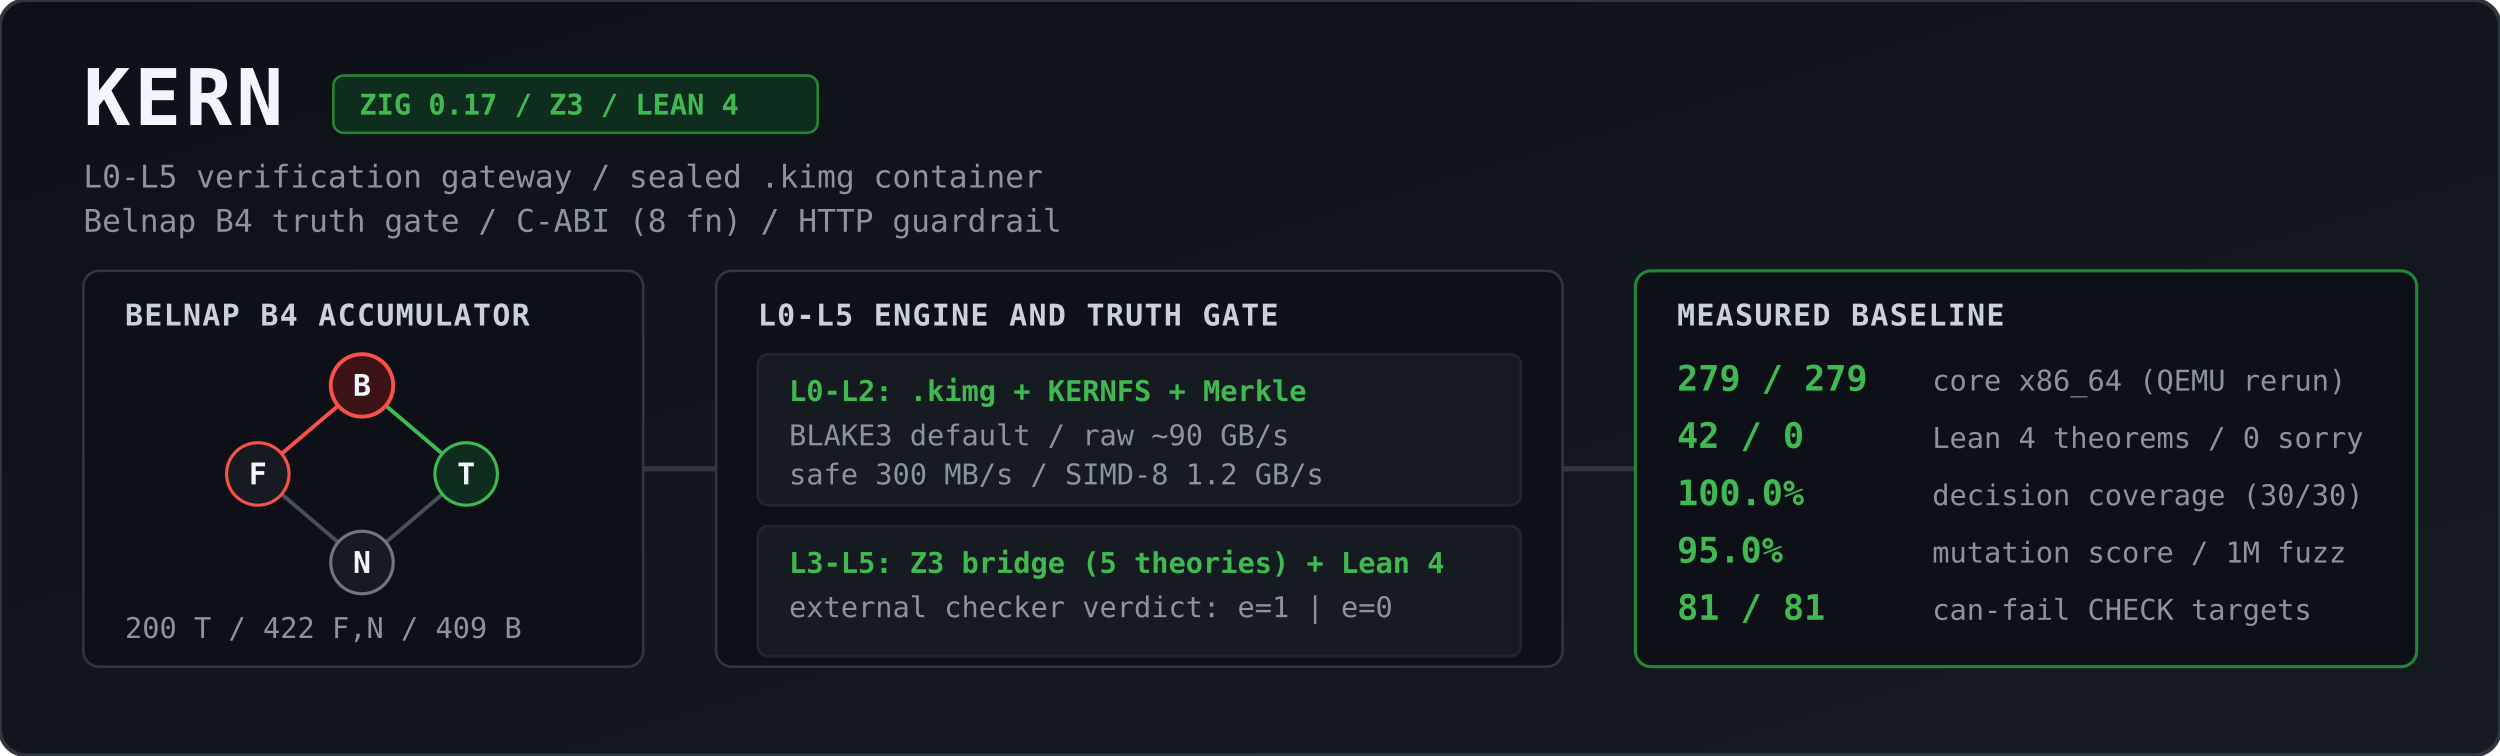
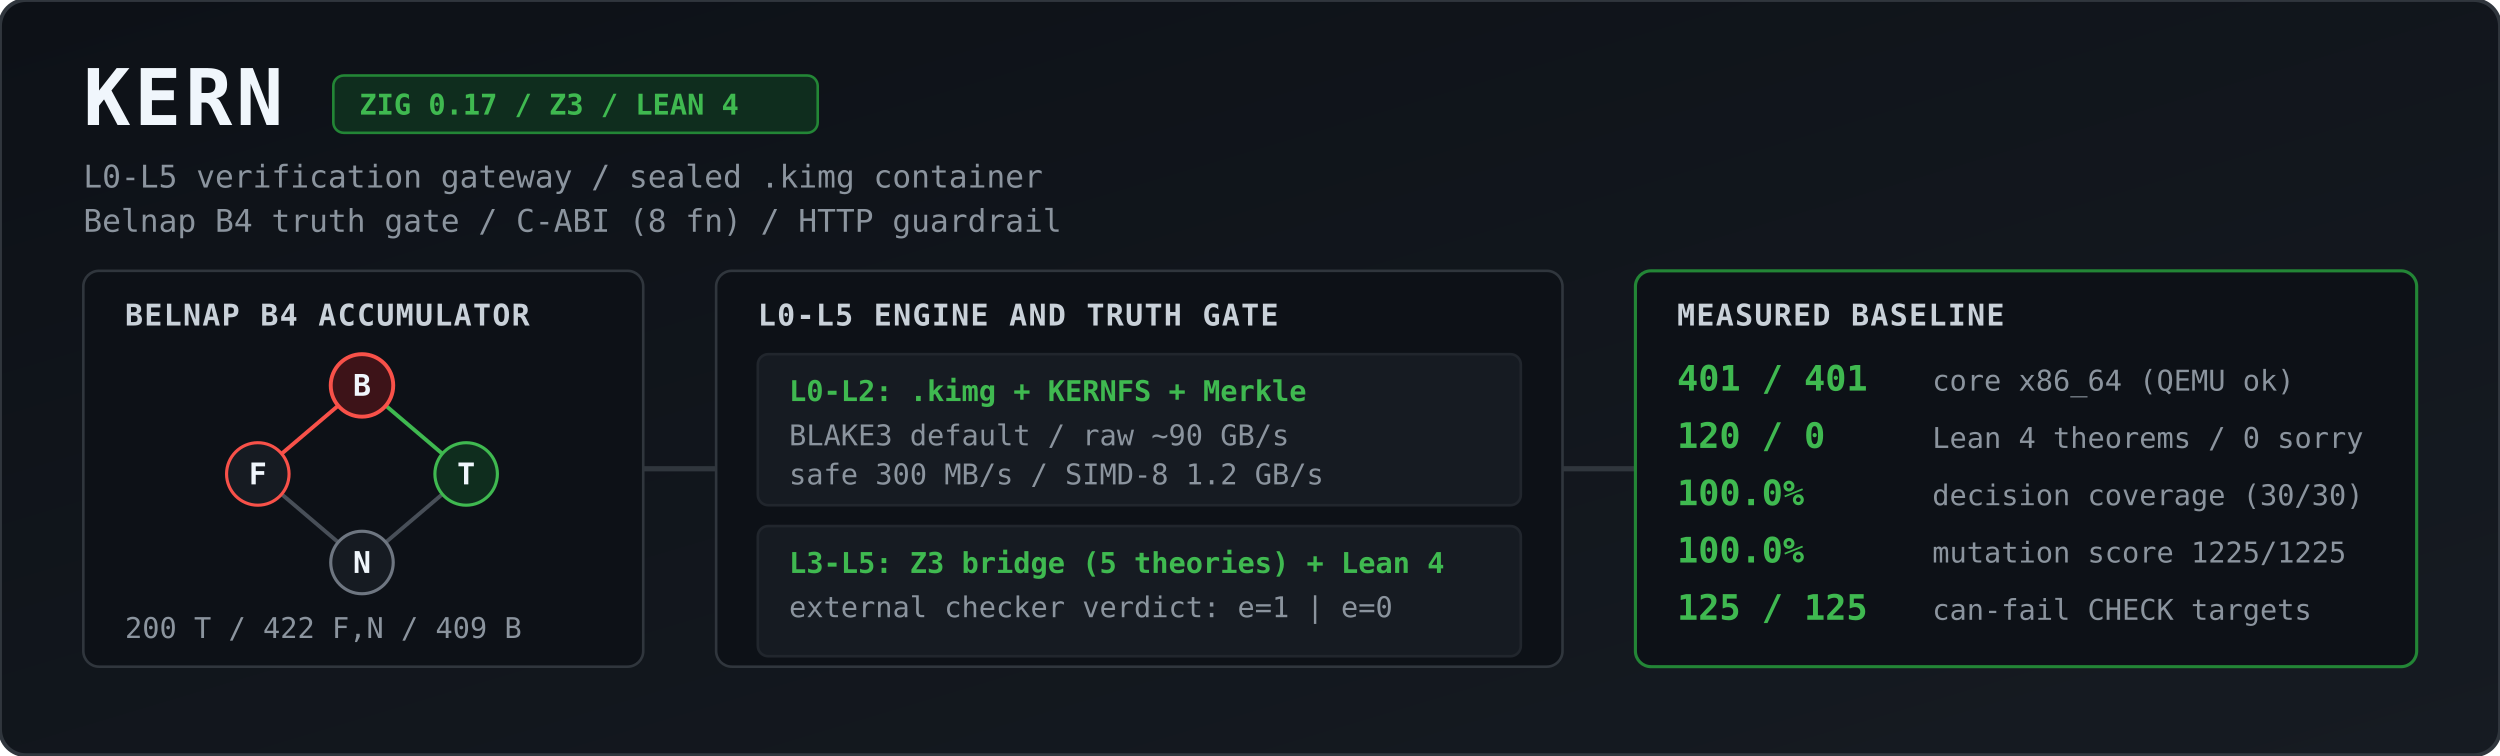
<svg xmlns="http://www.w3.org/2000/svg" viewBox="0 0 960 290" width="100%" height="290" role="img" aria-label="KERN architecture and measured baseline">
  <defs>
    <linearGradient id="bg" x1="0" y1="0" x2="1" y2="1">
      <stop offset="0%" stop-color="#0d1117" />
      <stop offset="100%" stop-color="#161b22" />
    </linearGradient>
    <style>
      .title { font: 700 30px ui-monospace, SFMono-Regular, Menlo, Monaco, Consolas, monospace; fill: #f0f6fc; letter-spacing: 1.5px; }
      .sub   { font: 400 12px ui-monospace, SFMono-Regular, Menlo, Monaco, Consolas, monospace; fill: #8b949e; }
      .badge { font: 600 11px ui-monospace, SFMono-Regular, Menlo, Monaco, Consolas, monospace; fill: #3fb950; }
      .hdr   { font: 700 11.5px ui-monospace, SFMono-Regular, Menlo, Monaco, Consolas, monospace; fill: #c9d1d9; letter-spacing: 0.5px; }
      .val   { font: 700 13.5px ui-monospace, SFMono-Regular, Menlo, Monaco, Consolas, monospace; fill: #3fb950; }
      .lbl   { font: 400 11px ui-monospace, SFMono-Regular, Menlo, Monaco, Consolas, monospace; fill: #8b949e; }
      .node  { font: 700 11.5px ui-monospace, SFMono-Regular, Menlo, Monaco, Consolas, monospace; fill: #f0f6fc; text-anchor: middle; }
    </style>
  </defs>
  <rect width="960" height="290" rx="10" fill="url(#bg)" stroke="#30363d" stroke-width="1.5" />
  <text x="32" y="48" class="title">KERN</text>
  <rect x="128" y="29" width="186" height="22" rx="4" fill="#0f2d1e" stroke="#238636" stroke-width="1" />
  <text x="138" y="44" class="badge">ZIG 0.17 / Z3 / LEAN 4</text>
  <text x="32" y="72" class="sub">L0-L5 verification gateway / sealed .kimg container</text>
  <text x="32" y="89" class="sub">Belnap B4 truth gate / C-ABI (8 fn) / HTTP guardrail</text>
  <rect x="32" y="104" width="215" height="152" rx="6" fill="#0d1117" stroke="#30363d" />
  <text x="48" y="125" class="hdr">BELNAP B4 ACCUMULATOR</text>
  <line x1="139" y1="148" x2="99" y2="182" stroke="#f85149" stroke-width="1.5" />
  <line x1="139" y1="148" x2="179" y2="182" stroke="#3fb950" stroke-width="1.5" />
  <line x1="99" y1="182" x2="139" y2="216" stroke="#484f58" stroke-width="1.5" />
  <line x1="179" y1="182" x2="139" y2="216" stroke="#484f58" stroke-width="1.5" />
  <circle cx="139" cy="148" r="12" fill="#3d1318" stroke="#f85149" stroke-width="1.5" />
  <text x="139" y="152" class="node">B</text>
  <circle cx="99" cy="182" r="12" fill="#161b22" stroke="#f85149" stroke-width="1.2" />
  <text x="99" y="186" class="node">F</text>
  <circle cx="179" cy="182" r="12" fill="#0f2d1e" stroke="#3fb950" stroke-width="1.2" />
  <text x="179" y="186" class="node">T</text>
  <circle cx="139" cy="216" r="12" fill="#161b22" stroke="#6e7681" stroke-width="1.2" />
  <text x="139" y="220" class="node">N</text>
  <text x="48" y="245" class="lbl">200 T / 422 F,N / 409 B</text>
  <path d="M 247 180 L 275 180" stroke="#30363d" stroke-width="2" />
  <rect x="275" y="104" width="325" height="152" rx="6" fill="#0d1117" stroke="#30363d" />
  <text x="291" y="125" class="hdr">L0-L5 ENGINE AND TRUTH GATE</text>
  <rect x="291" y="136" width="293" height="58" rx="4" fill="#161b22" stroke="#21262d" />
  <text x="303" y="154" class="badge">L0-L2: .kimg + KERNFS + Merkle</text>
  <text x="303" y="171" class="lbl">BLAKE3 default / raw ~90 GB/s</text>
  <text x="303" y="186" class="lbl">safe 300 MB/s / SIMD-8 1.2 GB/s</text>
  <rect x="291" y="202" width="293" height="50" rx="4" fill="#161b22" stroke="#21262d" />
  <text x="303" y="220" class="badge">L3-L5: Z3 bridge (5 theories) + Lean 4</text>
  <text x="303" y="237" class="lbl">external checker verdict: e=1 | e=0</text>
  <path d="M 600 180 L 628 180" stroke="#30363d" stroke-width="2" />
  <rect x="628" y="104" width="300" height="152" rx="6" fill="#0d1117" stroke="#238636" stroke-width="1.2" />
  <text x="644" y="125" class="hdr">MEASURED BASELINE</text>
-   <text x="644" y="150" class="val">279 / 279</text>
-   <text x="742" y="150" class="lbl">core x86_64 (QEMU rerun)</text>
-   <text x="644" y="172" class="val">42 / 0</text>
+   <text x="644" y="150" class="val">401 / 401</text>
+   <text x="742" y="150" class="lbl">core x86_64 (QEMU ok)</text>
+   <text x="644" y="172" class="val">120 / 0</text>
  <text x="742" y="172" class="lbl">Lean 4 theorems / 0 sorry</text>
  <text x="644" y="194" class="val">100.0%</text>
  <text x="742" y="194" class="lbl">decision coverage (30/30)</text>
-   <text x="644" y="216" class="val">95.0%</text>
-   <text x="742" y="216" class="lbl">mutation score / 1M fuzz</text>
-   <text x="644" y="238" class="val">81 / 81</text>
+   <text x="644" y="216" class="val">100.0%</text>
+   <text x="742" y="216" class="lbl">mutation score 1225/1225</text>
+   <text x="644" y="238" class="val">125 / 125</text>
  <text x="742" y="238" class="lbl">can-fail CHECK targets</text>
</svg>
